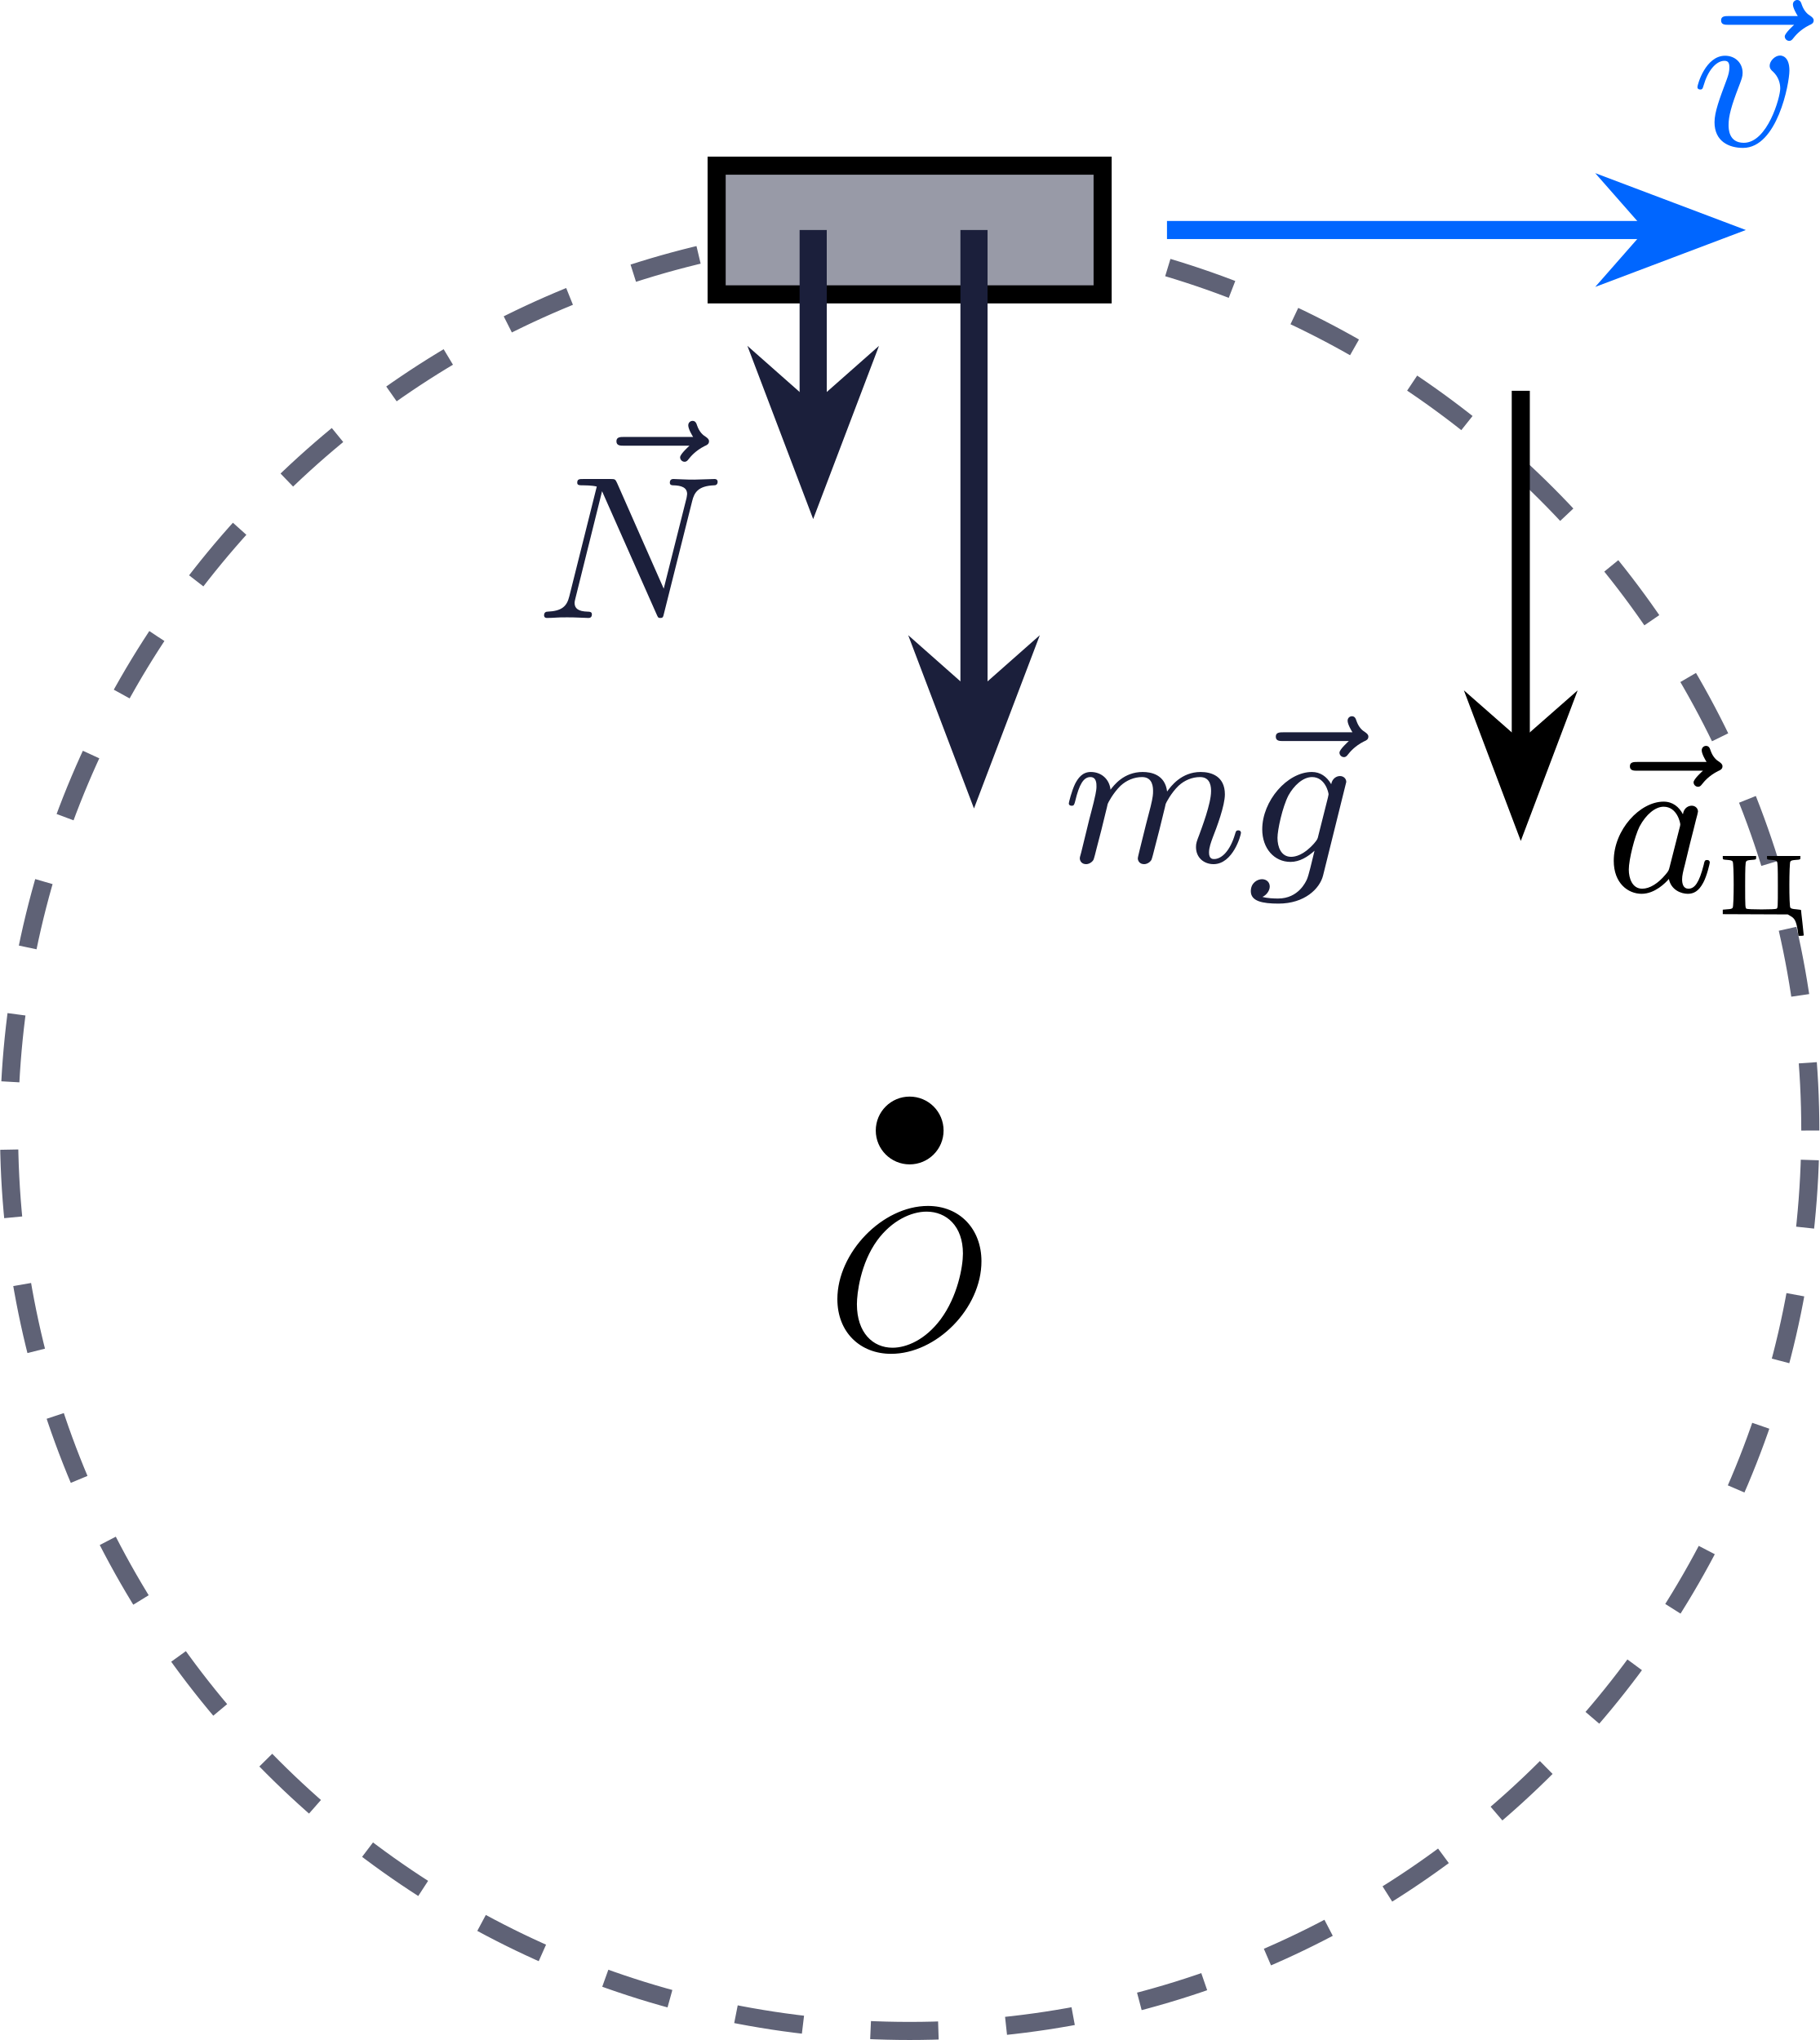
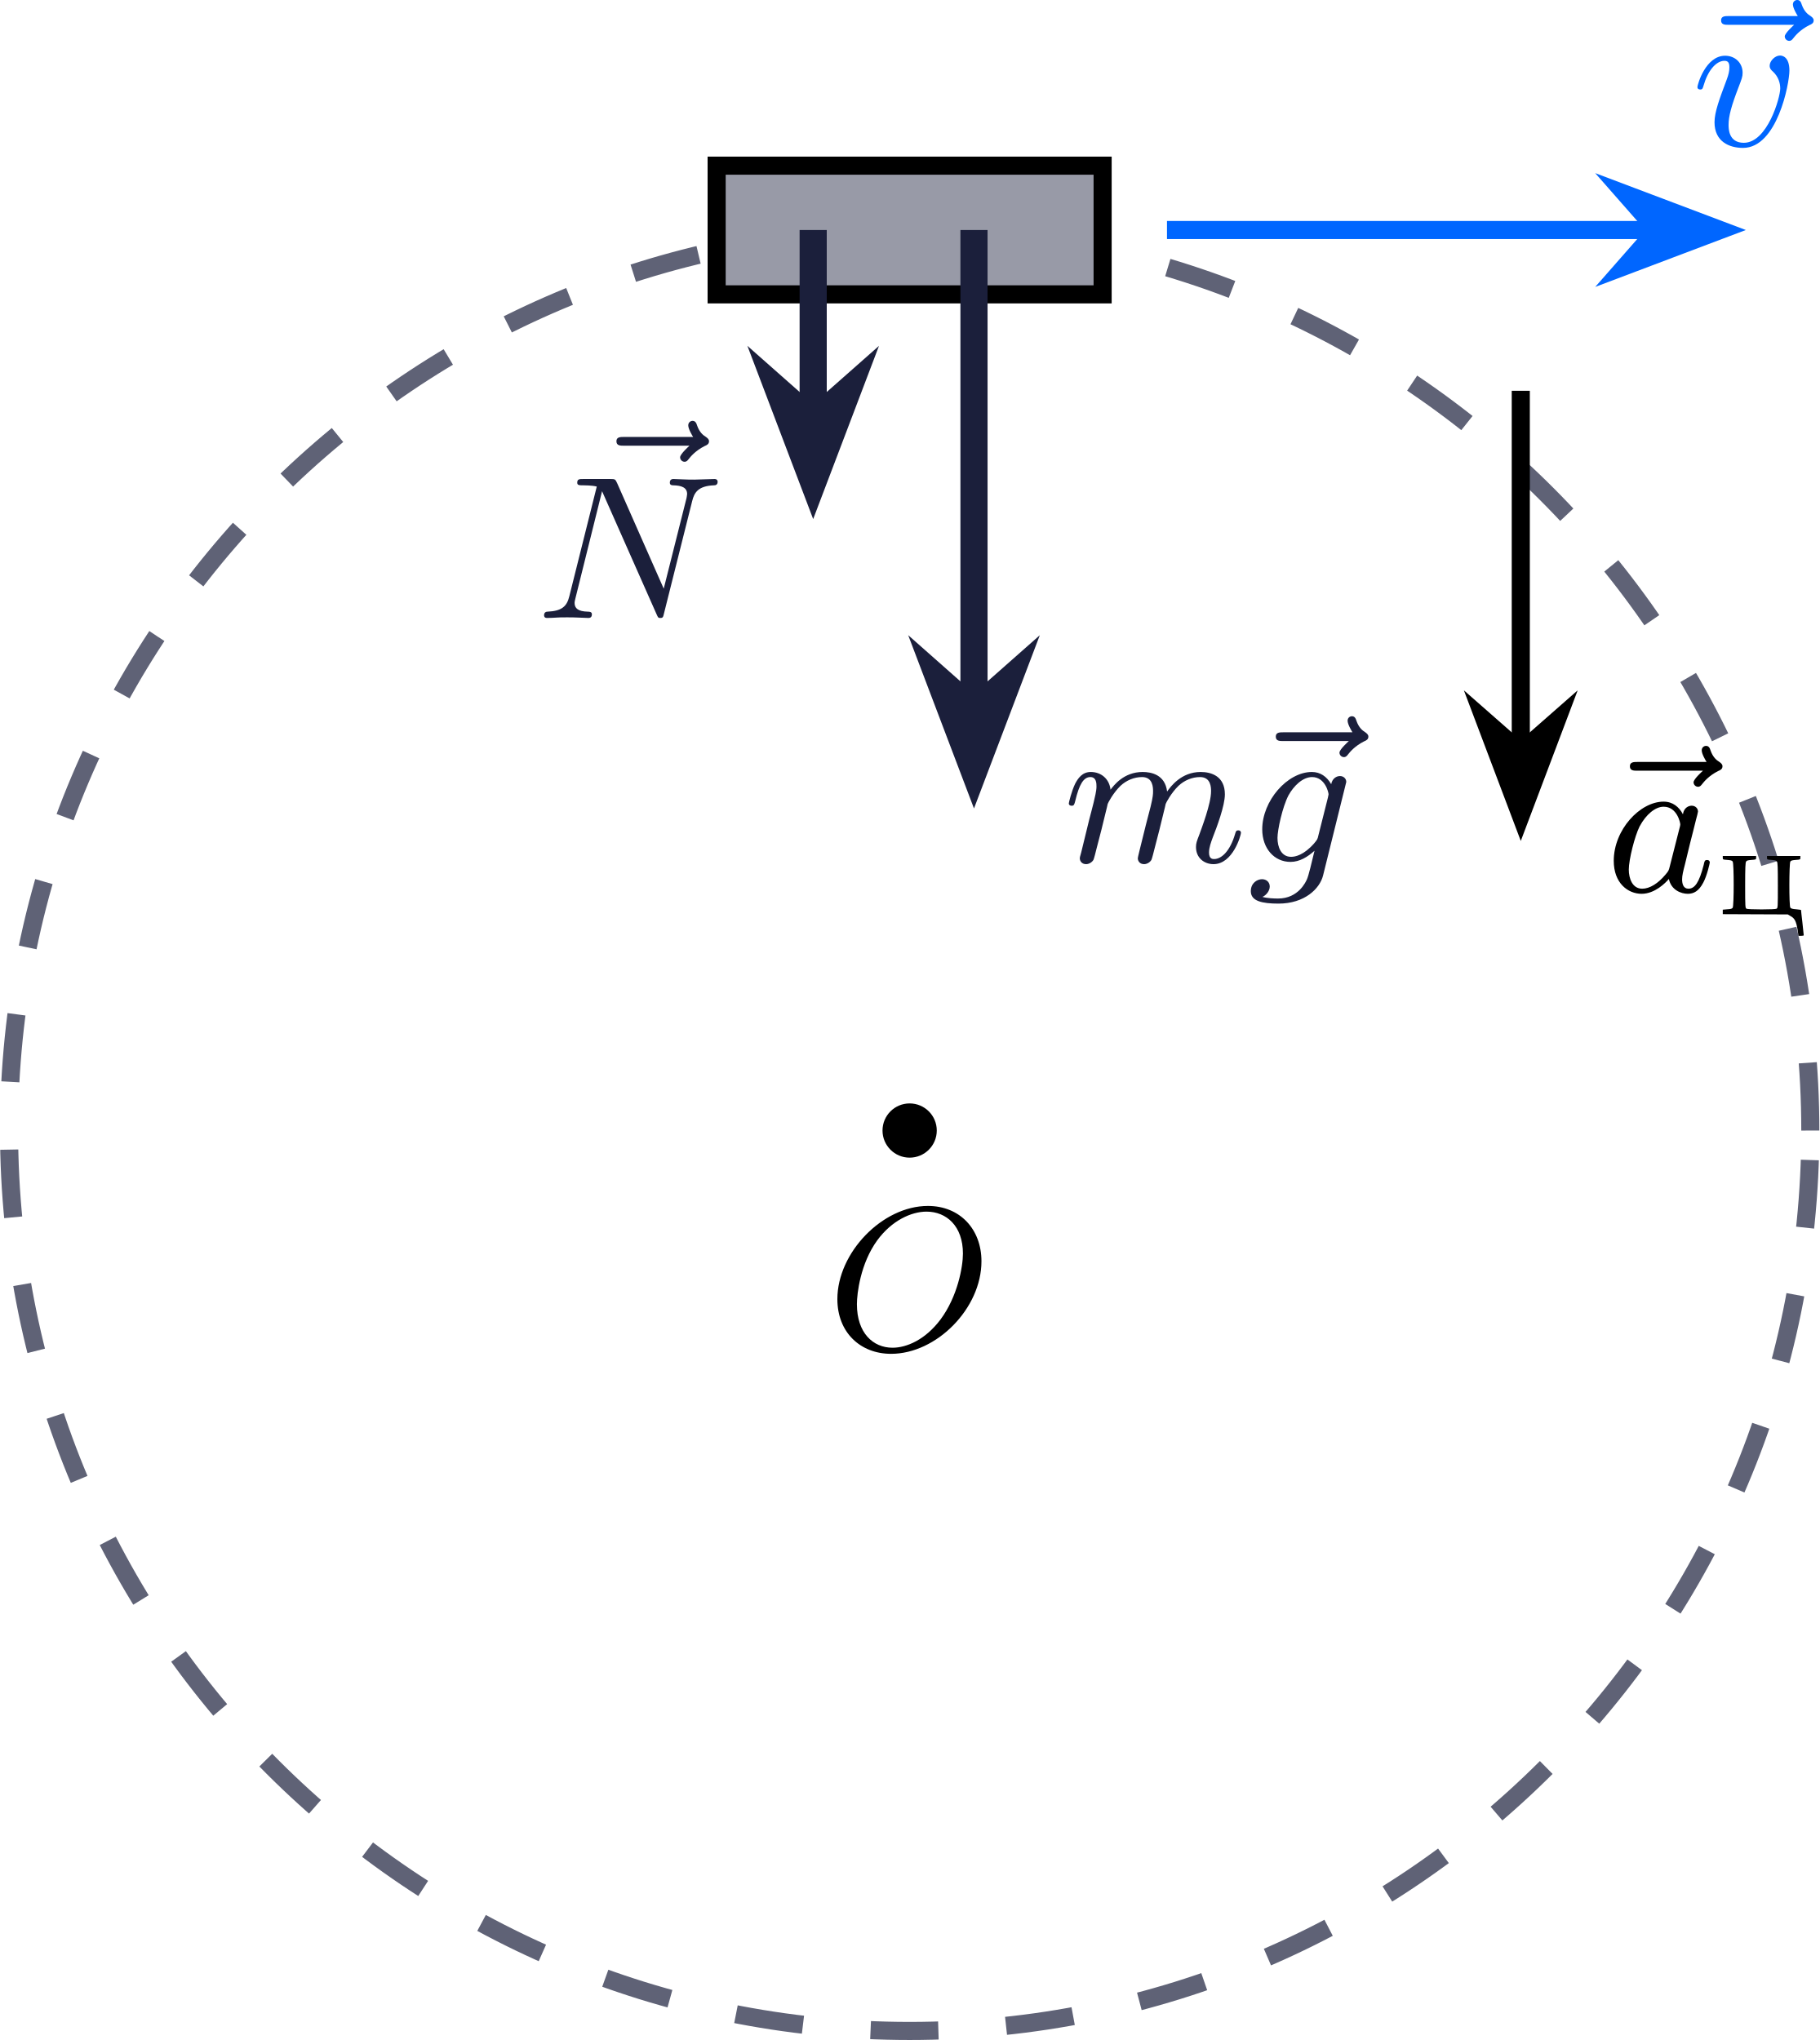
<svg xmlns="http://www.w3.org/2000/svg" xmlns:xlink="http://www.w3.org/1999/xlink" version="1.1" width="104.219pt" height="116.879pt" viewBox="-70.008 -66.692 80.168 89.907">
  <defs>
    <path id="g0-246" d="M.299-2.481C.299-2.409 .305-2.403 .496-2.391C.646-2.379 .705-2.367 .735-2.319C.795-2.242 .795-.365 .735-.281C.705-.239 .646-.221 .496-.215L.299-.197V-.102V0L1.728 .006L3.162 .012L3.294 .09C3.467 .185 3.533 .317 3.593 .675L3.634 .956H3.754C3.814 .956 3.867 .944 3.867 .933S3.838 .669 3.808 .371C3.772 .078 3.748-.167 3.748-.179S3.652-.203 3.533-.215C3.371-.227 3.306-.245 3.276-.287C3.216-.365 3.222-2.242 3.276-2.319C3.312-2.367 3.365-2.379 3.521-2.391C3.712-2.403 3.718-2.409 3.718-2.481V-2.564H2.983H2.248V-2.481C2.248-2.409 2.254-2.403 2.445-2.391C2.594-2.379 2.654-2.367 2.684-2.319C2.72-2.277 2.726-2.068 2.726-1.267C2.726-.311 2.726-.269 2.666-.239C2.636-.221 2.367-.209 2.008-.209S1.381-.221 1.345-.239C1.291-.269 1.285-.311 1.285-1.267C1.285-2.068 1.297-2.277 1.327-2.319C1.357-2.367 1.417-2.379 1.566-2.391C1.757-2.403 1.769-2.409 1.769-2.481V-2.564H1.034H.299Z" />
    <path id="g1-78" d="M6.922-5.156C7.012-5.523 7.182-5.819 7.881-5.846C7.935-5.846 8.043-5.855 8.043-6.007C8.043-6.079 7.989-6.124 7.917-6.124C7.72-6.124 7.218-6.097 7.021-6.097C6.797-6.097 6.779-6.097 6.563-6.106C6.42-6.106 6.232-6.124 6.097-6.124C6.061-6.124 5.936-6.124 5.936-5.963C5.936-5.846 6.043-5.846 6.097-5.846C6.438-5.837 6.698-5.756 6.698-5.461C6.698-5.416 6.671-5.29 6.671-5.281L5.667-1.291L3.613-5.945C3.533-6.115 3.524-6.124 3.318-6.124H2.125C1.955-6.124 1.856-6.124 1.856-5.963C1.856-5.846 1.946-5.846 2.125-5.846C2.17-5.846 2.502-5.846 2.717-5.792L1.506-.95C1.399-.511 1.175-.305 .547-.278C.511-.278 .395-.269 .395-.117C.395-.099 .395 0 .52 0C.628 0 .852-.009 .968-.018C1.112-.027 1.13-.027 1.417-.027C1.641-.027 1.659-.027 1.874-.018C2.017-.018 2.206 0 2.34 0C2.385 0 2.502 0 2.502-.161C2.502-.269 2.403-.278 2.322-.278C1.901-.287 1.739-.421 1.739-.664C1.739-.726 1.748-.735 1.775-.861L2.95-5.586L5.353-.161C5.416-.018 5.425 0 5.514 0C5.631 0 5.64-.036 5.676-.188L6.922-5.156Z" />
    <path id="g1-79" d="M6.797-3.882C6.797-5.299 5.846-6.321 4.438-6.321C2.43-6.321 .448-4.259 .448-2.215C.448-.744 1.462 .197 2.815 .197C4.815 .197 6.797-1.802 6.797-3.882ZM2.878-.072C2.017-.072 1.309-.726 1.309-1.991C1.309-2.457 1.462-3.784 2.206-4.806C2.851-5.685 3.712-6.07 4.376-6.07C5.254-6.07 5.981-5.434 5.981-4.223C5.981-3.64 5.747-2.331 4.994-1.318C4.322-.421 3.497-.072 2.878-.072Z" />
    <path id="g1-97" d="M3.425-3.407C3.255-3.73 2.977-3.963 2.573-3.963C1.533-3.963 .377-2.726 .377-1.354C.377-.368 1.004 .099 1.605 .099C2.188 .099 2.663-.386 2.806-.556C2.905-.063 3.353 .099 3.64 .099C3.9 .099 4.125-.018 4.322-.395C4.483-.69 4.609-1.246 4.609-1.282C4.609-1.327 4.582-1.39 4.492-1.39C4.385-1.39 4.376-1.345 4.34-1.175C4.142-.395 3.945-.126 3.667-.126C3.443-.126 3.389-.341 3.389-.538C3.389-.708 3.434-.888 3.515-1.201L3.739-2.125C3.802-2.349 3.963-3.022 3.999-3.156C4.035-3.282 4.089-3.497 4.089-3.524C4.089-3.667 3.972-3.784 3.811-3.784C3.694-3.784 3.47-3.712 3.425-3.407ZM2.842-1.094C2.798-.924 2.798-.915 2.654-.744C2.331-.359 1.964-.126 1.632-.126C1.193-.126 1.04-.583 1.04-.968C1.04-1.408 1.3-2.439 1.515-2.869C1.802-3.407 2.215-3.739 2.573-3.739C3.174-3.739 3.309-3.022 3.309-2.959C3.309-2.914 3.291-2.86 3.282-2.824L2.842-1.094Z" />
    <path id="g1-103" d="M4.367-3.524C4.367-3.667 4.25-3.784 4.089-3.784C3.936-3.784 3.748-3.676 3.703-3.425C3.506-3.766 3.219-3.963 2.851-3.963C1.766-3.963 .664-2.69 .664-1.435C.664-.592 1.193 0 1.91 0C2.313 0 2.672-.224 2.968-.493C2.851 0 2.708 .601 2.636 .762C2.591 .861 2.268 1.614 1.363 1.614C1.184 1.614 .897 1.605 .672 1.542C.843 1.47 .995 1.273 .995 1.085C.995 .888 .843 .762 .655 .762C.448 .762 .161 .924 .161 1.291C.161 1.731 .664 1.838 1.381 1.838C2.537 1.838 3.201 1.175 3.344 .601L4.367-3.524ZM3.138-1.166C3.102-1.004 3.093-.986 2.95-.816C2.493-.296 2.116-.224 1.937-.224C1.497-.224 1.336-.655 1.336-1.058C1.336-1.408 1.551-2.412 1.82-2.932C2.053-3.353 2.448-3.739 2.86-3.739C3.434-3.739 3.587-3.058 3.587-2.977C3.587-2.959 3.569-2.887 3.56-2.842L3.138-1.166Z" />
    <path id="g1-109" d="M1.695-1.408C1.793-1.829 1.964-2.484 1.973-2.555C1.991-2.609 2.215-3.04 2.537-3.353C2.798-3.596 3.138-3.739 3.488-3.739C3.972-3.739 3.972-3.264 3.972-3.111C3.972-3.004 3.972-2.878 3.865-2.439L3.658-1.641C3.371-.484 3.3-.206 3.3-.161C3.3-.045 3.38 .099 3.578 .099C3.703 .099 3.838 .018 3.9-.09C3.927-.143 3.999-.43 4.044-.61L4.25-1.408C4.349-1.829 4.519-2.484 4.528-2.555C4.546-2.609 4.77-3.04 5.093-3.353C5.353-3.596 5.694-3.739 6.043-3.739C6.528-3.739 6.528-3.264 6.528-3.111C6.528-2.564 6.106-1.47 6.007-1.193C5.9-.915 5.864-.825 5.864-.655C5.864-.17 6.232 .099 6.635 .099C7.496 .099 7.846-1.184 7.846-1.282C7.846-1.327 7.819-1.39 7.729-1.39C7.63-1.39 7.621-1.345 7.586-1.228C7.361-.466 6.985-.126 6.662-.126C6.599-.126 6.438-.126 6.438-.412C6.438-.637 6.528-.87 6.599-1.067C6.779-1.524 7.137-2.475 7.137-2.977C7.137-3.775 6.545-3.963 6.07-3.963C5.218-3.963 4.752-3.327 4.591-3.102C4.501-3.847 3.891-3.963 3.515-3.963C2.681-3.963 2.242-3.371 2.098-3.183C2.044-3.667 1.677-3.963 1.228-3.963C.852-3.963 .664-3.685 .538-3.443C.386-3.129 .26-2.618 .26-2.582C.26-2.502 .323-2.475 .386-2.475C.484-2.475 .502-2.52 .547-2.699C.717-3.407 .906-3.739 1.21-3.739C1.479-3.739 1.479-3.452 1.479-3.318C1.479-3.129 1.408-2.851 1.354-2.618C1.291-2.385 1.201-2 1.166-1.892L.807-.421C.744-.206 .744-.188 .744-.161C.744-.045 .825 .099 1.022 .099C1.148 .099 1.282 .018 1.345-.09C1.372-.143 1.444-.43 1.488-.61L1.695-1.408Z" />
    <path id="g1-118" d="M4.313-3.309C4.313-3.936 3.981-3.972 3.9-3.972C3.676-3.972 3.443-3.73 3.443-3.524C3.443-3.389 3.524-3.318 3.587-3.264C3.829-3.04 3.909-2.753 3.909-2.52C3.909-2.125 3.344-.126 2.304-.126C1.632-.126 1.632-.753 1.632-.915C1.632-1.3 1.757-1.757 2.071-2.573C2.215-2.95 2.251-3.04 2.251-3.21C2.251-3.649 1.919-3.963 1.479-3.963C.619-3.963 .26-2.69 .26-2.582C.26-2.502 .323-2.475 .386-2.475C.484-2.475 .493-2.529 .529-2.645C.717-3.3 1.076-3.739 1.453-3.739C1.632-3.739 1.668-3.622 1.668-3.443C1.668-3.291 1.632-3.129 1.551-2.914C1.228-2.053 1.013-1.479 1.013-1.031C1.013-.188 1.65 .099 2.268 .099C3.775 .099 4.313-2.735 4.313-3.309Z" />
    <path id="g1-126" d="M4.86-5.326C4.842-5.308 4.447-4.958 4.447-4.815C4.447-4.707 4.537-4.618 4.645-4.618C4.734-4.618 4.779-4.68 4.815-4.725C4.914-4.851 5.12-5.102 5.523-5.308C5.631-5.353 5.721-5.398 5.721-5.523C5.721-5.622 5.631-5.676 5.586-5.712C5.452-5.792 5.299-5.927 5.2-6.205C5.165-6.312 5.129-6.42 4.994-6.42C4.914-6.42 4.806-6.357 4.806-6.223C4.806-6.061 4.985-5.765 5.021-5.712H1.973C1.82-5.712 1.641-5.712 1.641-5.523C1.641-5.326 1.811-5.326 1.973-5.326H4.86Z" />
  </defs>
  <g id="page1">
    <path d="M9.762-16.867C9.762-38.785-8.008-56.555-29.926-56.555C-51.844-56.555-69.609-38.785-69.609-16.867C-69.609 5.051-51.844 22.816-29.926 22.816C-8.008 22.816 9.762 5.051 9.762-16.867Z" stroke="#5f6276" fill="none" stroke-width=".797" stroke-miterlimit="10" stroke-dasharray="2.989 2.989" />
-     <path d="M-28.43-16.867C-28.43-17.695-29.098-18.363-29.926-18.363C-30.75-18.363-31.418-17.695-31.418-16.867C-31.418-16.043-30.75-15.375-29.926-15.375C-29.098-15.375-28.43-16.043-28.43-16.867Z" />
+     <path d="M-28.73-16.867C-28.73-17.527-29.266-18.062-29.926-18.062C-30.586-18.062-31.121-17.527-31.121-16.867C-31.121-16.207-30.586-15.672-29.926-15.672C-29.266-15.672-28.73-16.207-28.73-16.867Z" />
    <g transform="matrix(1 0 0 1 -3.6342 9.64606)">
      <use x="-29.924" y="-16.869" xlink:href="#g1-79" />
    </g>
    <path d="M-38.43-53.719V-59.391H-21.422V-53.719Z" fill="#989aa7" />
    <path d="M-38.43-53.719V-59.391H-21.422V-53.719Z" stroke="#000" fill="none" stroke-width=".797" stroke-miterlimit="10" />
    <path d="M-27.09-56.555V-35.633" stroke="#1b1f3b" fill="none" stroke-width="1.196" stroke-miterlimit="10" />
    <path d="M-27.09-32.746L-25.609-36.645L-27.09-35.336L-28.57-36.645Z" fill="#1b1f3b" />
    <path d="M-27.09-32.746L-25.609-36.645L-27.09-35.336L-28.57-36.645Z" stroke="#1b1f3b" fill="none" stroke-width="1.196" stroke-miterlimit="10" />
    <g fill="#1b1f3b" transform="matrix(1 0 0 1 6.7523 -11.8371)">
      <use x="-29.924" y="-16.869" xlink:href="#g1-109" />
      <use x="-22.185" y="-16.869" xlink:href="#g1-126" />
      <use x="-21.805" y="-16.869" xlink:href="#g1-103" />
    </g>
    <path d="M-34.176-56.555V-48.391" stroke="#1b1f3b" fill="none" stroke-width="1.196" stroke-miterlimit="10" />
    <path d="M-34.176-45.5L-32.695-49.398L-34.176-48.09L-35.656-49.398Z" fill="#1b1f3b" />
    <path d="M-34.176-45.5L-32.695-49.398L-34.176-48.09L-35.656-49.398Z" stroke="#1b1f3b" fill="none" stroke-width="1.196" stroke-miterlimit="10" />
    <g fill="#1b1f3b" transform="matrix(1 0 0 1 -16.5048 -22.5881)">
      <use x="-27.982" y="-19.135" xlink:href="#g1-126" />
      <use x="-29.924" y="-16.869" xlink:href="#g1-78" />
    </g>
    <path d="M-18.586-56.555H2.816" stroke="#06f" fill="none" stroke-width=".797" stroke-miterlimit="10" />
    <path d="M5.793-56.555L1.637-58.125L3.016-56.555L1.637-54.984Z" fill="#06f" />
    <path d="M5.793-56.555L1.637-58.125L3.016-56.555L1.637-54.984Z" stroke="#06f" fill="none" stroke-width=".797" stroke-miterlimit="10" />
    <g fill="#06f" transform="matrix(1 0 0 1 34.45193 -43.4036)">
      <use x="-30.263" y="-16.869" xlink:href="#g1-126" />
      <use x="-29.924" y="-16.869" xlink:href="#g1-118" />
    </g>
    <path d="M-2.996-49.469V-33.734" stroke="#000" fill="none" stroke-width=".797" stroke-miterlimit="10" />
    <path d="M-2.996-30.758L-1.426-34.914L-2.996-33.535L-4.566-34.914Z" />
    <path d="M-2.996-30.758L-1.426-34.914L-2.996-33.535L-4.566-34.914Z" stroke="#000" fill="none" stroke-width=".797" stroke-miterlimit="10" />
    <g transform="matrix(1 0 0 1 30.64763 -10.5303)">
      <use x="-30.477" y="-16.869" xlink:href="#g1-126" />
      <use x="-29.924" y="-16.869" xlink:href="#g1-97" />
      <use x="-25.042" y="-15.873" xlink:href="#g0-246" />
    </g>
  </g>
</svg>
